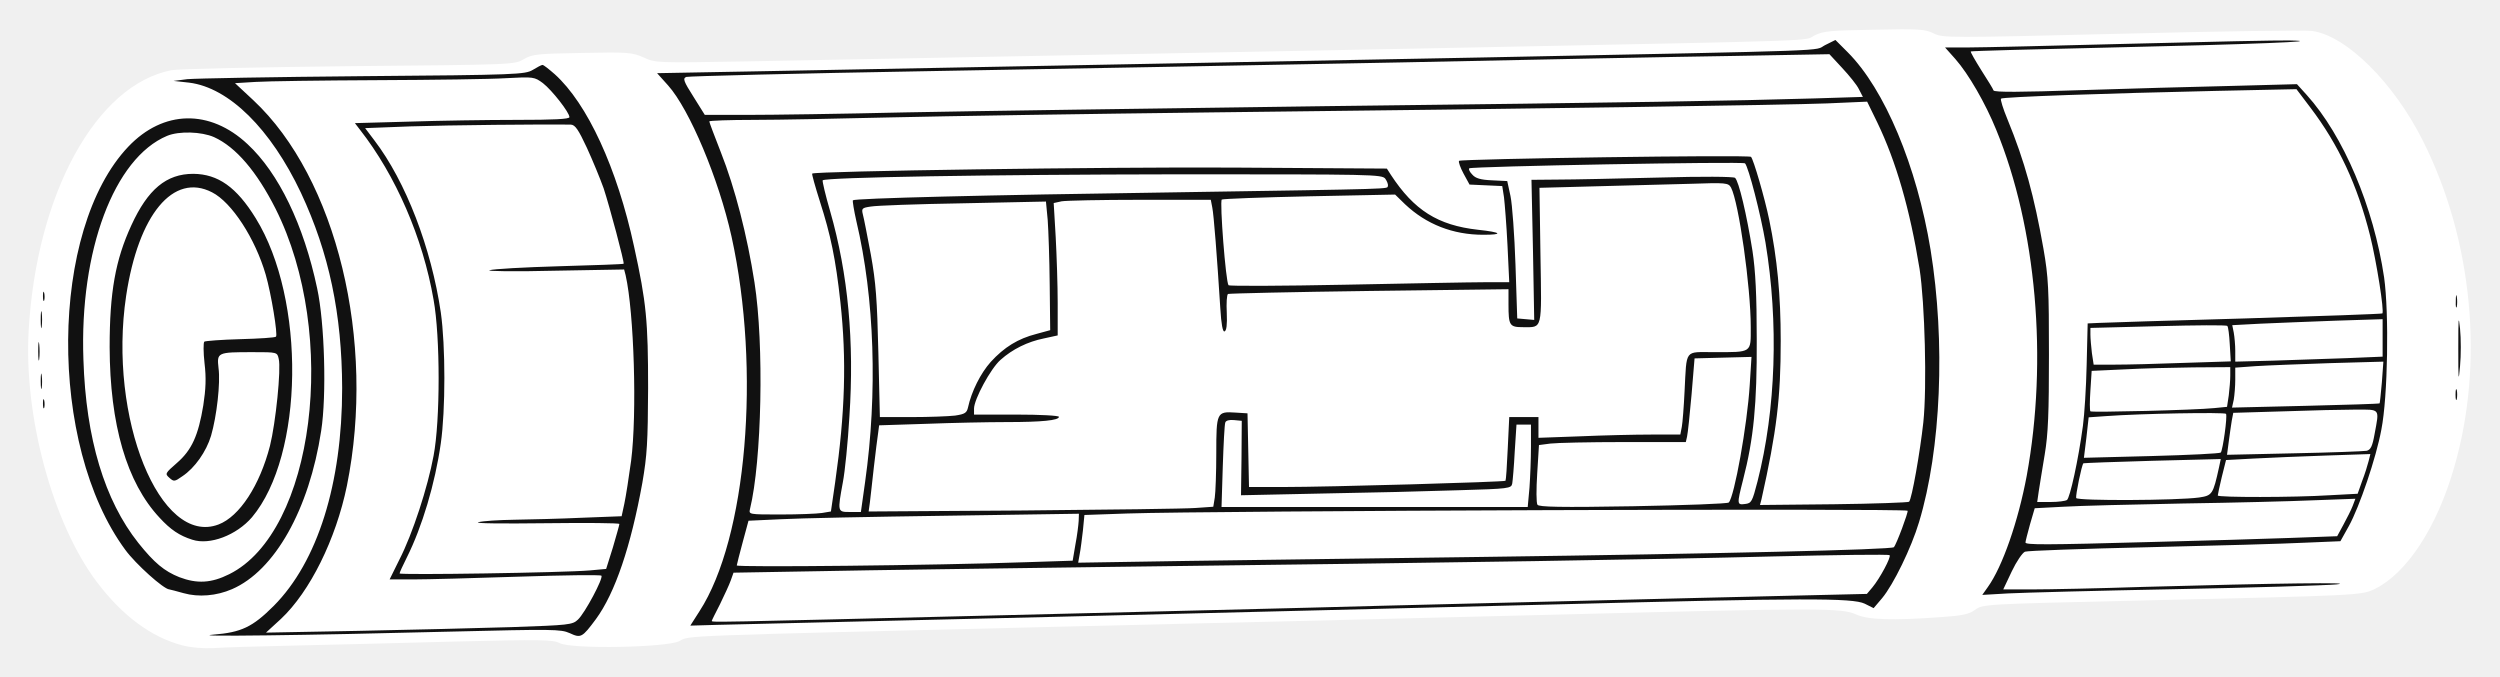
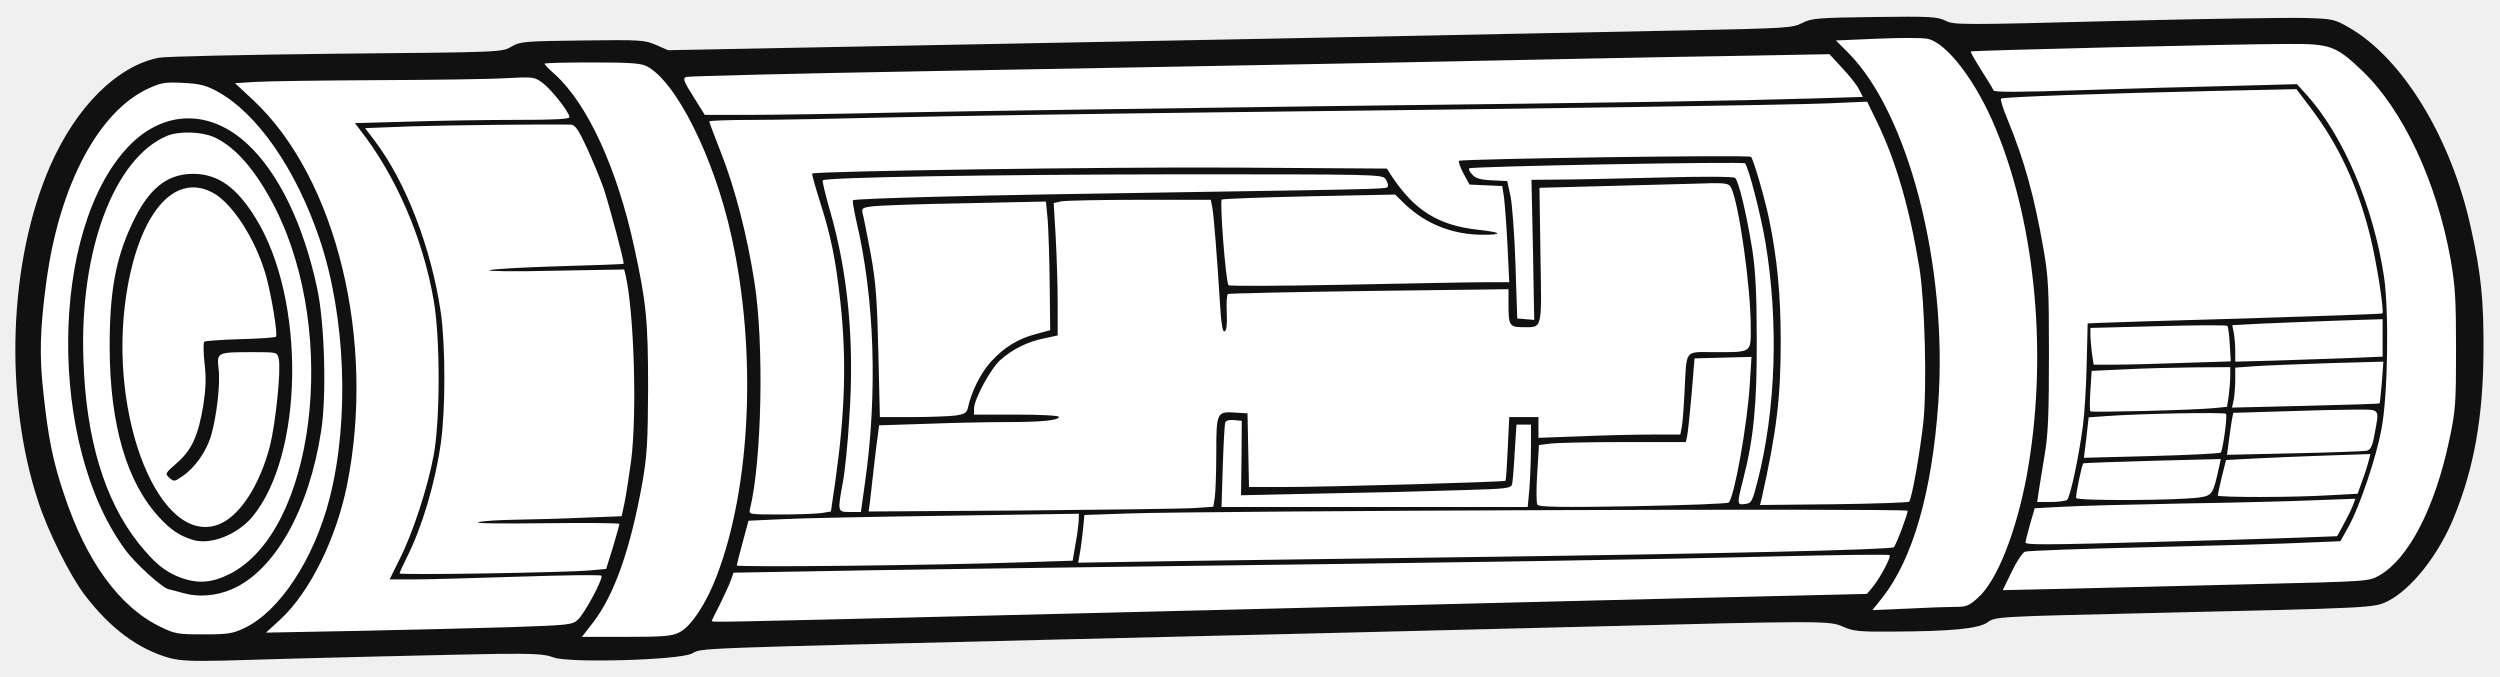
<svg xmlns="http://www.w3.org/2000/svg" viewBox="0 0 1001 271" width="1001" height="271">
-   <path class="sil" fill="#fff" d="M73.0,258.4C60.5,255.1 49.1,246.6 38.9,233.2C21.1,209.7 9.4,166.5 11.5,132.0C14.7,77.3 38.6,33.9 68.7,28.1C71.3,27.6 103.3,26.9 139.7,26.5C205.9,25.9 206.0,25.9 209.7,23.7C213.2,21.7 215.0,21.5 233.2,21.2C251.6,20.8 253.1,21.0 257.7,23.0C262.4,25.2 263.0,25.2 298.0,24.6C346.0,23.7 525.2,20.3 590.0,19.0C733.8,16.1 722.1,16.5 726.5,14.2C730.1,12.4 732.8,12.2 750.5,11.9C768.4,11.5 770.9,11.7 774.3,13.4C777.9,15.2 779.9,15.2 849.7,13.5C889.1,12.5 923.3,12.0 925.8,12.4C939.5,14.3 958.5,33.1 970.2,56.5C990.1,96.1 994.8,145.5 982.6,187.3C975.7,211.2 963.7,229.5 950.9,235.8C945.4,238.4 945.8,238.4 854.7,240.5C794.4,241.9 793.9,241.9 790.8,244.2C788.2,246.0 785.7,246.5 777.1,247.1C757.6,248.5 748.0,248.2 743.1,246.0C737.5,243.4 728.2,243.4 627.0,246.0C584.4,247.1 493.7,249.3 425.5,250.9C268.9,254.7 276.3,254.4 272.0,256.7C266.9,259.3 228.8,260.0 224.1,257.5C221.3,256.1 217.0,256.0 181.2,256.9C159.4,257.5 130.5,258.2 117.0,258.5C103.5,258.8 89.3,259.2 85.5,259.5C81.2,259.7 76.4,259.3 73.0,258.4Z" />
-   <path class="lin" fill="#111" d="M85.5,254.1C96.6,253.2 101.1,251.1 109.6,242.6C127.2,224.9 137.0,193.6 137.0,155.4C136.9,125.7 131.8,101.4 120.5,77.2C108.4,51.6 91.7,35.1 75.8,33.1L69.5,32.4L75.0,31.7C78.0,31.4 109.7,30.8 145.3,30.5C207.3,30.0 210.2,29.8 213.3,28.0C215.1,26.9 216.8,26.0 217.2,26.0C217.7,26.0 219.8,27.7 222.1,29.7C235.2,41.5 247.1,67.3 253.9,98.8C258.8,121.1 259.5,128.5 259.5,155.5C259.4,177.0 259.1,182.3 257.2,193.3C252.6,218.7 246.3,237.4 238.6,247.9C233.1,255.3 232.6,255.6 228.1,253.5C224.5,251.9 221.4,251.9 180.4,252.9C122.3,254.4 74.3,255.0 85.5,254.1ZM204.8,251.1C227.7,250.3 229.2,250.2 231.4,248.1C234.2,245.5 241.7,231.4 240.8,230.5C240.4,230.1 225.5,230.3 207.6,230.9C189.7,231.5 170.8,232.0 165.5,232.0L156.0,232.0L159.9,224.1C165.2,213.8 171.3,195.0 173.6,182.5C176.3,168.4 176.3,134.8 173.6,120.0C169.3,95.2 158.5,70.3 144.1,51.9L142.1,49.3L163.8,48.7C175.7,48.3 195.1,48.0 206.8,48.0C221.7,48.0 228.0,47.7 228.0,46.9C228.0,45.0 221.0,36.1 217.4,33.3C214.0,30.8 213.7,30.7 202.7,31.3C196.5,31.7 173.3,32.0 151.0,32.1C128.7,32.2 106.8,32.5 102.3,32.8L94.1,33.3L101.4,40.1C134.8,71.3 150.6,136.6 138.9,194.5C134.5,215.9 124.1,236.9 112.5,247.8L106.5,253.3L143.5,252.6C163.9,252.2 191.4,251.5 204.8,251.1ZM280.1,244.7C299.0,215.5 304.7,148.3 292.9,94.7C287.8,71.7 276.1,43.8 267.5,34.2L263.1,29.3L300.8,28.6C353.9,27.6 531.4,24.2 594.0,23.0C738.7,20.1 726.1,20.5 730.7,18.1L734.9,16.0L739.8,20.9C754.6,35.7 767.5,66.5 773.0,100.0C779.0,136.9 777.2,179.9 768.4,209.0C765.3,219.4 758.1,234.1 753.6,239.5L750.2,243.5L746.6,241.7C741.7,239.4 722.7,239.4 623.0,242.0C580.4,243.1 489.7,245.3 421.5,247.0C353.3,248.6 292.7,250.1 286.9,250.2L276.4,250.5L280.1,244.7ZM395.0,246.5C451.4,245.1 523.4,243.4 555.0,242.5C586.6,241.7 642.9,240.3 680.0,239.4L747.5,237.8L749.7,235.2C752.7,231.6 757.3,223.0 756.6,222.3C756.3,221.9 735.2,222.2 709.8,222.8C662.9,224.0 590.5,225.2 443.5,227.0C398.9,227.6 347.0,228.3 328.1,228.7L293.7,229.3L292.6,232.4C292.0,234.1 290.0,238.4 288.3,241.9C286.5,245.4 285.0,248.4 285.0,248.6C285.0,249.2 284.5,249.2 395.0,246.5ZM73.5,237.5C70.8,236.7 68.2,236.1 67.8,236.0C65.5,235.9 54.3,225.8 50.2,220.2C19.1,178.1 19.8,91.9 51.4,58.7C65.4,44.0 84.0,43.6 99.1,57.7C111.6,69.3 121.6,90.0 127.0,115.5C130.0,129.3 130.8,158.4 128.6,172.5C123.8,204.0 110.0,228.5 92.9,235.9C86.7,238.6 79.5,239.2 73.5,237.5ZM795.9,235.1C801.8,226.9 808.1,208.7 811.5,190.5C820.0,144.0 815.4,91.2 799.3,52.0C795.0,41.4 788.2,29.6 782.9,23.6L778.8,19.0L788.2,19.0C793.3,19.0 822.7,18.3 853.5,17.5C884.3,16.7 912.6,16.1 916.5,16.2C933.5,16.5 899.7,17.8 846.0,19.0C814.9,19.7 789.3,20.4 789.1,20.6C788.9,20.8 790.8,24.1 793.3,28.1C795.8,32.0 798.1,35.7 798.2,36.2C798.5,37.0 809.2,36.9 833.0,36.1C852.0,35.5 879.3,34.7 893.6,34.4L919.7,33.7L923.6,38.0C938.3,54.3 950.4,82.8 954.6,111.1C956.6,125.3 956.1,158.8 953.5,172.0C951.4,183.4 944.7,203.0 940.5,210.6L937.1,216.7L922.8,217.3C914.9,217.7 886.9,218.5 860.5,219.1C834.1,219.7 811.7,220.5 810.8,220.9C809.8,221.3 807.4,224.8 805.5,228.8L802.1,236.0L813.8,236.0C820.2,236.0 840.1,235.6 858.0,235.0C911.2,233.5 944.4,233.1 935.5,234.0C931.1,234.4 902.1,235.3 871.0,235.9C839.9,236.5 809.8,237.3 804.1,237.6L793.7,238.2L795.9,235.1ZM91.8,229.9C125.8,213.0 135.8,134.2 110.3,83.5C102.8,68.7 94.5,58.9 85.7,54.9C80.7,52.7 71.7,52.4 66.9,54.4C45.7,63.3 31.8,100.3 33.4,144.0C34.4,175.7 41.9,200.4 55.4,217.4C61.8,225.4 65.8,228.7 71.8,231.1C78.9,233.8 84.6,233.5 91.8,229.9ZM236.1,228.4L242.7,227.8L245.4,219.2C246.8,214.4 248.0,210.2 248.0,209.8C248.0,209.4 234.6,209.3 218.2,209.5C201.1,209.7 189.8,209.6 191.5,209.1C193.2,208.6 199.7,208.2 206.0,208.1C212.3,208.0 224.6,207.7 233.2,207.3L248.9,206.7L250.0,201.6C250.6,198.8 251.8,191.1 252.7,184.5C255.1,165.7 253.9,125.2 250.5,110.2L249.9,107.9L221.7,108.4C206.0,108.8 194.6,108.6 196.0,108.2C197.4,107.7 210.0,107.0 224.0,106.6C238.0,106.2 249.6,105.8 249.7,105.6C250.1,105.2 244.1,82.7 241.7,75.4C240.3,71.5 237.3,64.2 235.0,59.2C231.6,51.9 230.3,50.0 228.6,49.9C218.7,49.7 178.9,50.1 164.4,50.6L146.2,51.3L149.9,56.2C162.5,72.7 172.7,99.3 176.5,125.1C178.4,138.5 178.4,164.2 176.5,177.5C174.2,193.7 169.0,211.0 162.9,223.2C161.3,226.4 160.0,229.2 160.0,229.6C160.0,230.3 225.7,229.3 236.1,228.4ZM411.0,225.1L429.5,224.5L430.6,218.0C431.3,214.4 431.8,210.2 431.9,208.6L432.0,205.7L378.8,206.5C349.5,206.9 319.7,207.5 312.6,207.9L299.7,208.5L297.4,217.0C296.1,221.7 295.1,225.9 295.0,226.4C295.0,227.2 374.0,226.4 411.0,225.1ZM593.0,223.0C688.7,221.7 757.3,220.1 758.3,219.1C759.3,218.1 764.2,204.9 763.8,204.5C762.8,203.5 484.4,204.5 451.4,205.6L434.2,206.2L433.6,212.4C433.2,215.7 432.7,220.0 432.3,221.9L431.7,225.3L475.1,224.6C499.0,224.3 552.0,223.5 593.0,223.0ZM862.0,217.0C881.5,216.5 906.1,215.8 916.7,215.4L935.8,214.7L938.3,210.1C939.7,207.5 941.4,204.2 942.0,202.6L943.1,199.7L926.8,200.3C917.8,200.7 894.1,201.3 874.0,201.6C853.9,202.0 832.4,202.5 826.1,202.9L814.7,203.5L812.8,210.0C811.8,213.6 811.0,216.8 811.0,217.2C811.0,218.2 818.6,218.2 862.0,217.0ZM77.0,216.1C71.9,214.5 68.3,212.1 63.9,207.3C50.7,193.2 44.0,170.0 43.9,139.0C43.9,117.0 46.2,104.1 52.6,90.2C59.2,75.8 66.6,69.6 77.4,69.6C87.3,69.7 94.7,74.9 102.4,87.4C122.5,119.9 121.7,182.3 100.9,207.1C94.7,214.3 84.0,218.4 77.0,216.1ZM87.5,210.0C95.9,206.8 104.0,194.4 108.1,178.5C110.4,169.3 112.6,147.7 111.6,143.7C111.0,141.0 111.0,141.0 101.2,141.0C87.0,141.0 86.8,141.1 87.5,147.4C88.3,153.3 86.8,166.6 84.5,174.5C82.6,180.8 78.0,187.4 73.0,190.7C69.9,192.9 69.6,192.9 67.8,191.3C66.0,189.7 66.1,189.5 70.8,185.4C76.8,180.2 79.4,174.4 81.4,162.3C82.4,155.8 82.6,151.3 81.9,145.5C81.4,141.1 81.4,137.2 81.8,136.8C82.2,136.5 88.7,136.0 96.2,135.8C103.7,135.6 110.1,135.2 110.5,134.8C111.3,134.1 108.6,117.6 106.4,110.0C102.2,95.5 92.8,81.0 84.9,77.0C69.4,69.0 55.4,85.9 50.5,118.5C43.2,167.3 64.1,218.9 87.5,210.0ZM329.1,205.4L332.7,204.8L334.4,193.1C338.4,165.2 339.0,143.9 336.5,121.0C334.6,103.6 332.6,94.1 328.3,80.7C326.4,74.7 325.0,69.7 325.2,69.5C326.3,68.5 443.0,66.8 493.9,67.1L555.3,67.5L556.9,70.0C566.2,84.2 575.7,90.2 591.8,92.0C601.2,93.0 602.2,94.0 593.9,94.0C581.7,94.0 571.1,89.8 562.6,81.8L558.6,77.9L524.3,78.6C505.5,79.0 489.7,79.6 489.2,79.9C488.3,80.6 490.8,113.0 491.9,114.2C492.3,114.6 513.3,114.5 538.5,114.0C563.8,113.5 589.0,113.0 594.4,113.0L604.3,113.0L603.6,98.2C603.2,90.1 602.5,81.5 602.2,79.0L601.5,74.5L595.0,74.2L588.4,73.9L586.0,69.5C584.7,67.1 583.9,64.8 584.2,64.4C585.1,63.6 700.3,61.9 701.1,62.8C702.1,63.8 706.6,79.3 708.4,88.0C711.6,103.5 713.0,118.2 713.0,136.5C713.0,159.3 711.4,172.6 705.3,199.9L704.7,202.2L734.3,201.9C750.5,201.7 764.1,201.2 764.4,200.9C765.5,199.8 768.8,181.0 770.1,169.1C771.6,154.9 770.7,121.2 768.6,107.7C764.7,83.7 759.2,64.7 751.7,49.1L747.6,40.7L731.6,41.4C713.2,42.1 617.4,43.5 485.5,45.0C435.4,45.6 377.6,46.5 357.0,47.0C336.4,47.5 311.5,48.0 301.8,48.0C292.0,48.0 284.0,48.3 284.0,48.6C284.0,49.0 286.1,54.5 288.6,60.9C294.3,75.3 299.2,94.4 302.1,113.1C306.0,138.0 305.0,184.6 300.3,203.8C299.8,206.0 299.8,206.0 312.6,206.0C319.7,206.0 327.1,205.7 329.1,205.4ZM346.4,192.9C351.4,157.4 350.2,119.4 342.9,88.6C341.9,84.2 341.3,80.4 341.5,80.2C342.3,79.4 393.7,78.1 471.0,77.0C560.5,75.6 555.2,75.7 555.7,74.5C555.9,73.9 555.4,72.6 554.7,71.6C553.4,69.8 549.8,69.8 470.9,69.8C395.6,69.9 330.7,71.0 329.4,72.2C329.2,72.5 330.5,78.1 332.4,84.6C339.6,109.7 342.1,136.8 340.1,166.8C339.5,177.1 338.3,188.9 337.5,193.0C335.3,205.0 335.3,205.0 340.3,205.0L344.7,205.0L346.4,192.9ZM478.6,203.4L485.8,202.9L486.4,199.2C486.7,197.2 487.0,189.1 487.0,181.4C487.0,165.1 487.2,164.7 494.7,165.2L499.5,165.5L499.8,180.2L500.1,195.0L513.8,195.0C532.0,195.0 602.3,193.0 602.8,192.5C603.0,192.3 603.4,186.5 603.7,179.6L604.3,167.0L610.1,167.0L616.0,167.0L616.0,171.2L616.0,175.3L632.7,174.7C641.8,174.3 654.6,174.0 661.0,174.0L672.8,174.0L673.4,170.9C673.7,169.3 674.2,162.9 674.5,156.7C675.4,139.5 674.3,141.0 686.3,141.0C701.7,141.0 701.0,141.4 701.0,131.0C701.0,114.8 696.2,81.0 693.1,75.1C692.0,73.2 691.2,73.1 676.7,73.6C668.4,73.8 651.3,74.3 638.9,74.6L616.4,75.2L616.8,102.2C617.3,132.5 617.7,131.0 609.9,131.0C604.4,131.0 604.0,130.4 604.0,121.8L604.0,115.8L548.2,116.5C517.6,116.9 492.1,117.5 491.7,117.7C491.2,118.0 491.0,121.4 491.2,125.3C491.4,130.0 491.1,132.4 490.3,132.7C489.6,133.0 489.0,130.0 488.6,123.3C487.3,102.7 486.0,86.0 485.4,83.1L484.8,80.0L456.5,80.0C441.0,80.0 426.8,80.3 425.1,80.6L421.9,81.3L422.7,94.9C423.1,102.4 423.5,114.3 423.5,121.4L423.5,134.3L418.0,135.5C411.5,136.8 405.4,139.8 400.6,144.1C396.7,147.5 390.0,159.9 390.0,163.6L390.0,166.0L407.0,166.0C416.4,166.0 424.0,166.4 424.0,166.9C424.0,168.3 417.3,169.0 403.0,169.0C395.6,169.0 381.1,169.3 370.8,169.7L352.0,170.3L351.6,173.4C351.3,175.1 350.6,181.2 349.9,187.0C349.3,192.8 348.5,199.2 348.3,201.2L347.8,204.8L409.7,204.4C443.7,204.1 474.7,203.7 478.6,203.4ZM612.4,195.3C612.7,191.1 613.0,183.7 613.0,178.8L613.0,170.0L610.1,170.0L607.2,170.0L606.5,180.8C606.2,186.7 605.7,192.4 605.5,193.6C605.1,195.6 604.3,195.7 583.8,196.3C572.1,196.7 547.7,197.3 529.7,197.6L496.9,198.3L497.1,183.4L497.2,168.5L494.1,168.2C492.2,168.0 490.8,168.4 490.6,169.2C490.3,169.9 489.9,177.8 489.6,186.8L489.1,203.0L550.4,203.0L611.7,203.0L612.4,195.3ZM692.2,201.2C694.4,199.0 699.6,170.3 700.6,154.0L701.3,142.9L689.9,143.2L678.5,143.5L677.3,158.0C676.6,166.0 675.8,173.5 675.5,174.8L675.0,177.0L650.1,177.0C636.5,177.0 623.2,177.3 620.8,177.6L616.2,178.2L615.5,189.6C615.1,195.8 615.1,201.4 615.6,202.1C616.1,203.0 624.8,203.2 653.9,202.7C674.5,202.3 691.7,201.7 692.2,201.2ZM703.7,192.8C711.1,163.8 712.2,129.2 706.9,97.1C705.0,85.9 700.1,66.8 698.7,65.4C698.0,64.6 589.0,66.6 588.3,67.4C587.9,67.7 588.5,68.9 589.5,69.9C590.8,71.4 592.8,72.0 597.4,72.2L603.5,72.5L604.8,78.5C605.5,81.8 606.4,94.2 606.8,106.0L607.5,127.5L610.9,127.8L614.3,128.1L613.8,100.1L613.2,72.0L623.9,71.9C629.7,71.9 647.8,71.5 664.0,71.1C681.7,70.6 694.0,70.7 694.7,71.2C696.2,72.4 699.4,86.0 701.7,100.5C702.9,108.5 703.4,118.1 703.4,136.0C703.5,161.8 702.2,175.6 697.9,192.2C695.4,202.0 695.5,202.2 698.7,201.8C701.3,201.5 701.6,200.9 703.7,192.8ZM827.6,200.2C828.8,199.5 832.2,184.0 834.0,170.5C834.6,166.1 835.3,155.1 835.5,146.0L835.9,129.5L840.2,129.3C842.6,129.2 869.0,128.3 899.0,127.5C928.9,126.6 953.6,125.7 953.9,125.5C954.7,124.6 951.6,104.9 949.0,94.4C943.9,74.1 936.4,58.0 925.1,43.1L919.5,35.7L887.0,36.4C842.4,37.4 801.8,38.8 801.2,39.5C800.9,39.8 802.0,43.5 803.8,47.8C810.7,64.6 814.5,78.6 818.2,99.6C820.2,111.0 820.4,115.9 820.4,142.0C820.4,165.3 820.1,173.7 818.7,182.0C817.7,187.8 816.7,194.4 816.3,196.8L815.7,201.0L821.1,201.0C824.1,201.0 827.0,200.6 827.6,200.2ZM880.5,199.2C885.8,198.4 886.1,198.0 888.5,187.1L889.2,183.8L861.8,184.5C846.8,184.9 834.4,185.4 834.2,185.5C833.5,186.1 831.0,198.5 831.3,199.4C831.8,200.6 871.8,200.4 880.5,199.2ZM932.7,198.3L944.0,197.7L945.8,192.6C946.9,189.8 948.0,186.2 948.4,184.6L949.1,181.8L931.3,182.4C921.5,182.7 908.5,183.3 902.4,183.6L891.3,184.2L889.6,191.0C888.7,194.7 888.0,198.1 888.0,198.4C888.0,199.2 918.5,199.2 932.7,198.3ZM889.2,181.2C890.0,180.3 891.9,166.8 891.3,165.7C890.9,165.0 856.8,165.6 843.4,166.6L836.3,167.1L835.4,175.2L834.4,183.3L861.5,182.6C876.3,182.2 888.8,181.6 889.2,181.2ZM947.6,180.5C949.2,180.1 949.9,178.8 950.8,173.7C952.7,163.4 953.2,164.0 943.2,164.0C938.4,164.0 925.4,164.3 914.3,164.7L894.2,165.3L893.6,168.4C893.3,170.1 892.8,173.9 892.4,176.8L891.7,182.1L918.6,181.5C933.4,181.2 946.4,180.7 947.6,180.5ZM382.4,166.4C386.4,165.8 387.1,165.3 387.6,163.1C389.0,156.7 392.6,149.5 396.7,144.9C402.1,139.0 407.6,135.6 415.0,133.7L420.5,132.2L420.3,113.9C420.2,103.8 419.8,92.2 419.5,88.1L418.8,80.7L385.6,81.4C367.4,81.7 350.8,82.3 348.7,82.7C345.1,83.2 344.9,83.5 345.5,85.9C345.9,87.3 347.3,94.6 348.7,102.0C350.7,113.1 351.2,120.0 351.7,141.2L352.3,167.0L365.0,167.0C372.0,167.0 379.8,166.7 382.4,166.4ZM886.6,163.4L891.7,162.9L892.4,158.3C892.7,155.8 893.0,152.2 893.0,150.4L893.0,147.0L878.2,147.1C870.1,147.2 857.6,147.5 850.5,147.9L837.5,148.5L837.0,156.3C836.7,160.6 836.7,164.4 837.0,164.7C837.6,165.2 879.0,164.2 886.6,163.4ZM17.2,161.5C17.2,159.9 17.4,159.3 17.7,160.3C17.9,161.2 17.9,162.6 17.7,163.3C17.4,163.9 17.2,163.1 17.2,161.5ZM952.8,161.5C952.9,161.4 953.3,157.6 953.7,153.1L954.3,144.8L932.9,145.4C921.1,145.8 907.8,146.3 903.2,146.6L895.0,147.2L895.0,152.0C895.0,154.6 894.7,158.2 894.4,160.0L893.7,163.2L923.1,162.5C939.3,162.1 952.6,161.7 952.8,161.5ZM983.2,158.0C983.2,156.1 983.4,155.3 983.7,156.2C983.9,157.2 983.9,158.8 983.7,159.8C983.4,160.7 983.2,159.9 983.2,158.0ZM16.3,152.5C16.3,149.8 16.5,148.7 16.7,150.3C16.9,151.8 16.9,154.0 16.7,155.3C16.5,156.5 16.3,155.2 16.3,152.5ZM984.3,139.5C984.3,127.1 984.4,125.8 985.0,131.6C985.4,135.6 985.4,142.3 985.0,146.6C984.4,153.4 984.3,152.5 984.3,139.5ZM15.3,140.5C15.3,137.2 15.5,136.0 15.7,137.8C15.9,139.6 15.9,142.3 15.7,143.8C15.5,145.3 15.3,143.8 15.3,140.5ZM874.4,145.3L893.2,144.7L892.8,137.9C892.6,134.2 892.2,130.8 891.8,130.5C891.5,130.1 879.0,130.2 864.1,130.6L837.0,131.3L837.0,134.0C837.0,135.5 837.3,138.8 837.6,141.4L838.3,146.0L846.9,146.0C851.6,146.0 864.0,145.7 874.4,145.3ZM939.8,143.4L954.0,142.8L954.0,135.3L954.0,127.8L935.2,128.4C924.9,128.8 911.4,129.3 905.1,129.6L893.8,130.2L894.4,133.2C894.7,134.9 895.0,138.2 895.0,140.5L895.0,144.8L910.2,144.4C918.6,144.1 931.9,143.7 939.8,143.4ZM16.3,128.0C16.3,125.0 16.5,123.7 16.7,125.2C16.9,126.8 16.9,129.2 16.7,130.8C16.5,132.3 16.3,131.0 16.3,128.0ZM983.3,120.5C983.3,118.3 983.5,117.5 983.7,118.8C983.9,120.0 983.9,121.8 983.7,122.8C983.4,123.7 983.2,122.7 983.3,120.5ZM17.2,118.5C17.2,116.9 17.4,116.3 17.7,117.3C17.9,118.2 17.9,119.6 17.7,120.3C17.4,120.9 17.2,120.1 17.2,118.5ZM362.5,45.0C387.8,44.5 463.6,43.4 531.0,42.5C656.4,41.0 693.0,40.4 726.7,39.4L745.9,38.8L744.3,35.7C743.5,34.0 740.4,30.2 737.6,27.2L732.5,21.7L694.0,22.4C672.8,22.7 612.8,23.9 560.5,25.0C508.2,26.0 423.0,27.6 371.0,28.5C319.0,29.4 275.7,30.5 274.8,30.8C273.3,31.4 273.7,32.5 277.7,38.8L282.2,46.0L299.4,46.0C308.8,46.0 337.2,45.6 362.5,45.0Z" />
+   <path class="sil" fill="#fff" d="M68.0,263.5C55.4,260.0 44.1,251.6 33.9,238.2C27.9,230.3 19.1,212.6 15.2,200.5C1.5,158.7 3.5,104.4 20.1,66.4C30.5,42.7 47.0,26.3 63.7,23.1C66.3,22.6 98.3,21.9 134.7,21.5C200.9,20.9 201.0,20.9 204.7,18.7C208.3,16.6 209.8,16.5 233.2,16.2C256.6,15.9 258.1,16.0 262.7,18.0L267.5,20.1L324.5,19.0C427.8,17.1 589.8,13.9 677.5,12.1C715.1,11.3 717.8,11.2 721.6,9.2C725.3,7.3 727.7,7.1 750.6,6.8C772.9,6.5 775.9,6.7 779.0,8.3C782.3,10.0 785.3,10.0 847.0,8.4C882.5,7.5 916.7,7.0 923.0,7.2C934.0,7.5 934.8,7.7 940.5,11.0C962.0,23.3 981.4,55.1 989.3,91.0C993.5,109.9 994.5,120.1 994.4,141.0C994.2,167.2 990.6,187.4 982.6,207.0C976.4,222.3 965.4,236.1 955.9,240.8C950.4,243.4 950.8,243.4 859.7,245.5C799.4,246.9 798.9,246.9 795.8,249.2C792.1,251.8 781.0,252.8 757.0,252.9C744.6,253.0 741.9,252.7 738.1,251.0C732.6,248.5 731.2,248.5 632.0,251.0C589.4,252.1 498.7,254.3 430.5,255.9C274.2,259.7 281.3,259.4 277.0,261.7C271.8,264.3 227.5,265.6 221.5,263.2C218.3,261.9 213.9,261.7 200.0,261.8C182.5,262.1 121.0,263.5 90.0,264.5C77.2,264.8 72.3,264.6 68.0,263.5Z" />
+   <path class="lin" fill="#111" d="M68.0,263.5C55.4,260.0 44.1,251.6 33.9,238.2C27.9,230.3 19.1,212.6 15.2,200.5C1.5,158.7 3.5,104.4 20.1,66.4C30.5,42.7 47.0,26.3 63.7,23.1C66.3,22.6 98.3,21.9 134.7,21.5C200.9,20.9 201.0,20.9 204.7,18.7C208.3,16.6 209.8,16.5 233.2,16.2C256.6,15.9 258.1,16.0 262.7,18.0L267.5,20.1L324.5,19.0C427.8,17.1 589.8,13.9 677.5,12.1C715.1,11.3 717.8,11.2 721.6,9.2C725.3,7.3 727.7,7.1 750.6,6.8C772.9,6.5 775.9,6.7 779.0,8.3C782.3,10.0 785.3,10.0 847.0,8.4C882.5,7.5 916.7,7.0 923.0,7.2C934.0,7.5 934.8,7.7 940.5,11.0C962.0,23.3 981.4,55.1 989.3,91.0C993.5,109.9 994.5,120.1 994.4,141.0C994.2,167.2 990.6,187.4 982.6,207.0C976.4,222.3 965.4,236.1 955.9,240.8C950.4,243.4 950.8,243.4 859.7,245.5C799.4,246.9 798.9,246.9 795.8,249.2C792.1,251.8 781.0,252.8 757.0,252.9C744.6,253.0 741.9,252.7 738.1,251.0C732.6,248.5 731.2,248.5 632.0,251.0C589.4,252.1 498.7,254.3 430.5,255.9C274.2,259.7 281.3,259.4 277.0,261.7C271.8,264.3 227.5,265.6 221.5,263.2C218.3,261.9 213.9,261.7 200.0,261.8C182.5,262.1 121.0,263.5 90.0,264.5C77.2,264.8 72.3,264.6 68.0,263.5ZM272.0,253.2C276.6,251.0 282.8,241.6 286.9,230.8C300.7,195.0 303.1,140.7 292.9,94.7C286.0,63.2 270.7,32.5 258.9,26.5C256.7,25.3 251.7,25.0 237.0,25.0C226.6,25.0 218.0,25.2 218.0,25.5C218.0,25.8 219.8,27.7 222.1,29.7C235.2,41.5 247.1,67.4 253.9,98.8C258.8,121.1 259.5,128.5 259.5,155.5C259.4,177.0 259.1,182.3 257.2,193.3C252.4,220.0 245.9,238.3 237.5,249.2L233.0,255.0L250.8,255.0C265.6,255.0 269.1,254.7 272.0,253.2ZM97.8,251.5C111.9,244.9 125.8,223.8 132.0,199.4C140.0,168.1 138.4,126.5 127.9,95.5C118.4,67.5 102.9,45.2 86.8,36.5C82.5,34.2 80.0,33.5 73.4,33.2C66.2,32.8 64.5,33.1 59.5,35.4C39.5,44.5 23.8,74.1 18.6,112.5C16.0,131.6 15.7,142.5 17.4,157.5C19.3,175.2 21.2,184.8 25.6,197.8C34.5,224.8 48.0,243.3 64.5,251.1C70.0,253.8 71.4,254.0 81.5,254.0C91.1,254.0 93.2,253.7 97.8,251.5ZM204.8,251.1C227.7,250.3 229.2,250.2 231.4,248.1C234.2,245.5 241.7,231.4 240.8,230.5C240.4,230.1 225.5,230.3 207.6,230.9C189.7,231.5 170.8,232.0 165.5,232.0L156.0,232.0L159.9,224.1C165.2,213.8 171.3,195.0 173.6,182.5C176.3,168.4 176.3,134.8 173.6,120.0C169.3,95.2 158.5,70.3 144.1,51.9L142.1,49.3L163.8,48.7C175.7,48.3 195.1,48.0 206.8,48.0C221.7,48.0 228.0,47.7 228.0,46.9C228.0,45.0 221.0,36.1 217.4,33.3C214.0,30.8 213.7,30.7 202.7,31.3C196.5,31.7 173.3,32.0 151.0,32.1C128.7,32.2 106.8,32.5 102.3,32.8L94.1,33.3L101.4,40.1C134.8,71.3 150.6,136.6 138.9,194.5C134.5,215.9 124.1,236.9 112.5,247.8L106.5,253.3L143.5,252.6C163.9,252.2 191.4,251.5 204.8,251.1ZM395.0,246.5C451.4,245.1 523.4,243.4 555.0,242.5C586.6,241.7 642.9,240.3 680.0,239.4L747.5,237.8L749.7,235.2C752.7,231.6 757.3,223.0 756.6,222.3C756.3,221.9 735.2,222.2 709.8,222.8C662.9,224.0 590.5,225.2 443.5,227.0C398.9,227.6 347.0,228.3 328.1,228.7L293.7,229.3L292.6,232.4C292.0,234.1 290.0,238.4 288.3,241.9C286.5,245.4 285.0,248.4 285.0,248.6C285.0,249.2 284.5,249.2 395.0,246.5ZM782.7,243.0C787.4,243.0 788.4,242.6 792.0,239.3C799.6,232.6 807.3,213.0 811.5,190.5C820.0,144.0 815.4,91.2 799.3,52.0C791.5,32.8 779.4,16.9 771.6,15.5C769.6,15.1 760.5,15.1 751.5,15.5L735.1,16.2L739.9,21.0C764.1,45.2 779.9,106.3 776.1,161.2C773.6,197.0 765.9,223.8 753.7,239.3L749.7,244.3L763.5,243.7C771.1,243.3 779.7,243.0 782.7,243.0ZM73.5,237.5C70.8,236.7 68.2,236.1 67.8,236.0C65.5,235.9 54.3,225.8 50.2,220.2C19.1,178.1 19.8,91.9 51.4,58.7C65.4,44.0 84.0,43.6 99.1,57.7C111.6,69.3 121.6,90.0 127.0,115.5C130.0,129.3 130.8,158.4 128.6,172.5C123.8,204.0 110.0,228.5 92.9,235.9C86.7,238.6 79.5,239.2 73.5,237.5ZM902.0,233.9C948.3,232.8 948.5,232.8 952.7,230.4C964.5,223.6 974.9,203.4 980.7,176.2C983.2,164.5 983.4,161.6 983.4,140.0C983.4,119.9 983.1,114.7 981.2,103.7C975.6,72.7 962.2,44.0 945.9,28.4C935.3,18.3 933.1,17.5 916.0,17.6C896.0,17.6 789.6,20.2 789.1,20.6C788.9,20.8 790.8,24.1 793.3,28.1C795.8,32.0 798.1,35.7 798.2,36.2C798.5,37.0 809.2,36.9 833.0,36.1C852.0,35.5 879.3,34.7 893.6,34.4L919.7,33.7L923.6,38.0C938.3,54.3 950.4,82.8 954.6,111.1C956.6,125.3 956.1,158.8 953.5,172.0C951.4,183.4 944.7,203.0 940.5,210.6L937.1,216.7L922.8,217.3C914.9,217.7 886.9,218.5 860.5,219.1C834.1,219.7 811.7,220.5 810.8,220.9C809.8,221.3 807.4,224.9 805.5,228.9L801.9,236.3L828.7,235.7C843.4,235.3 876.4,234.5 902.0,233.9ZM91.8,229.9C125.8,213.0 135.8,134.2 110.3,83.5C102.8,68.7 94.5,58.9 85.7,54.9C80.7,52.7 71.7,52.4 66.9,54.4C45.7,63.3 31.8,100.3 33.4,144.0C34.4,175.7 41.9,200.4 55.4,217.4C61.8,225.4 65.8,228.7 71.8,231.1C78.9,233.8 84.6,233.5 91.8,229.9ZM236.1,228.4L242.7,227.8L245.4,219.2C246.8,214.4 248.0,210.2 248.0,209.8C248.0,209.4 234.6,209.3 218.2,209.5C201.1,209.7 189.8,209.6 191.5,209.1C193.2,208.6 199.7,208.2 206.0,208.1C212.3,208.0 224.6,207.7 233.2,207.3L248.9,206.7L250.0,201.6C250.6,198.8 251.8,191.1 252.7,184.5C255.1,165.7 253.9,125.2 250.5,110.2L249.9,107.9L221.7,108.4C206.0,108.8 194.6,108.6 196.0,108.2C197.4,107.7 210.0,107.0 224.0,106.6C238.0,106.2 249.6,105.8 249.7,105.6C250.1,105.2 244.1,82.7 241.7,75.4C240.3,71.5 237.3,64.2 235.0,59.2C231.6,51.9 230.3,50.0 228.6,49.9C218.7,49.7 178.9,50.1 164.4,50.6L146.2,51.3L149.9,56.2C162.5,72.7 172.7,99.3 176.5,125.1C178.4,138.5 178.4,164.2 176.5,177.5C174.2,193.7 169.0,211.0 162.9,223.2C161.3,226.4 160.0,229.2 160.0,229.6C160.0,230.3 225.7,229.3 236.1,228.4ZM411.0,225.1L429.5,224.5L430.6,218.0C431.3,214.4 431.8,210.2 431.9,208.6L432.0,205.7L378.8,206.5C349.5,206.9 319.7,207.5 312.6,207.9L299.7,208.5L297.4,217.0C296.1,221.7 295.1,225.9 295.0,226.4C295.0,227.2 374.0,226.4 411.0,225.1ZM593.0,223.0C688.7,221.7 757.3,220.1 758.3,219.1C759.3,218.1 764.2,204.9 763.8,204.5C762.8,203.5 484.4,204.5 451.4,205.6L434.2,206.2L433.6,212.4C433.2,215.7 432.7,220.0 432.3,221.9L431.7,225.3L475.1,224.6C499.0,224.3 552.0,223.5 593.0,223.0ZM862.0,217.0C881.5,216.5 906.1,215.8 916.7,215.4L935.8,214.7L938.3,210.1C939.7,207.5 941.4,204.2 942.0,202.6L943.1,199.7L926.8,200.3C917.8,200.7 894.1,201.3 874.0,201.6C853.9,202.0 832.4,202.5 826.1,202.9L814.7,203.5L812.8,210.0C811.8,213.6 811.0,216.8 811.0,217.2C811.0,218.2 818.6,218.2 862.0,217.0ZM77.0,216.1C71.9,214.5 68.3,212.1 63.9,207.3C50.7,193.2 44.0,170.0 43.9,139.0C43.9,117.0 46.2,104.1 52.6,90.2C59.2,75.8 66.6,69.6 77.4,69.6C87.3,69.7 94.7,74.9 102.4,87.4C122.5,119.9 121.7,182.3 100.9,207.1C94.7,214.3 84.0,218.4 77.0,216.1ZM87.5,210.0C95.9,206.8 104.0,194.4 108.1,178.5C110.4,169.3 112.6,147.7 111.6,143.7C111.0,141.0 111.0,141.0 101.2,141.0C87.0,141.0 86.8,141.1 87.5,147.4C88.3,153.3 86.8,166.6 84.5,174.5C82.6,180.8 78.0,187.4 73.0,190.7C69.9,192.9 69.6,192.9 67.8,191.3C66.0,189.7 66.1,189.5 70.8,185.4C76.8,180.2 79.4,174.4 81.4,162.3C82.4,155.8 82.6,151.3 81.9,145.5C81.4,141.1 81.4,137.2 81.8,136.8C82.2,136.5 88.7,136.0 96.2,135.8C103.7,135.6 110.1,135.2 110.5,134.8C111.3,134.1 108.6,117.6 106.4,110.0C102.2,95.5 92.8,81.0 84.9,77.0C69.4,69.0 55.4,85.9 50.5,118.5C43.2,167.3 64.1,218.9 87.5,210.0ZM329.1,205.4L332.7,204.8L334.4,193.1C338.4,165.2 339.0,143.9 336.5,121.0C334.6,103.6 332.6,94.1 328.3,80.7C326.4,74.7 325.0,69.7 325.2,69.5C326.3,68.5 443.0,66.8 493.9,67.1L555.3,67.5L556.9,70.0C566.2,84.2 575.7,90.2 591.8,92.0C601.2,93.0 602.2,94.0 593.9,94.0C581.7,94.0 571.1,89.8 562.6,81.8L558.6,77.9L524.3,78.6C505.5,79.0 489.7,79.6 489.2,79.9C488.3,80.6 490.8,113.0 491.9,114.2C492.3,114.6 513.3,114.5 538.5,114.0C563.8,113.5 589.0,113.0 594.4,113.0L604.3,113.0L603.6,98.2C603.2,90.1 602.5,81.5 602.2,79.0L601.5,74.5L595.0,74.2L588.4,73.9L586.0,69.5C584.7,67.1 583.9,64.8 584.2,64.4C585.1,63.6 700.3,61.9 701.1,62.8C702.1,63.8 706.6,79.3 708.4,88.0C711.6,103.5 713.0,118.2 713.0,136.5C713.0,159.3 711.4,172.6 705.3,199.9L704.7,202.2L734.3,201.9C750.5,201.7 764.1,201.2 764.4,200.9C765.5,199.8 768.8,181.0 770.1,169.1C771.6,154.9 770.7,121.2 768.6,107.7C764.7,83.7 759.2,64.7 751.7,49.1L747.6,40.7L731.6,41.4C713.2,42.1 617.4,43.5 485.5,45.0C435.4,45.6 377.6,46.5 357.0,47.0C336.4,47.5 311.5,48.0 301.8,48.0C292.0,48.0 284.0,48.3 284.0,48.6C284.0,49.0 286.1,54.5 288.6,60.9C294.3,75.3 299.2,94.4 302.1,113.1C306.0,138.0 305.0,184.6 300.3,203.8C299.8,206.0 299.8,206.0 312.6,206.0C319.7,206.0 327.1,205.7 329.1,205.4ZM346.4,192.9C351.4,157.4 350.2,119.4 342.9,88.6C341.9,84.2 341.3,80.4 341.5,80.2C342.3,79.4 393.7,78.1 471.0,77.0C560.5,75.6 555.2,75.7 555.7,74.5C555.9,73.9 555.4,72.6 554.7,71.6C553.4,69.8 549.8,69.8 470.9,69.8C395.6,69.9 330.7,71.0 329.4,72.2C329.2,72.5 330.5,78.1 332.4,84.6C339.6,109.7 342.1,136.8 340.1,166.8C339.5,177.1 338.3,188.9 337.5,193.0C335.3,205.0 335.3,205.0 340.3,205.0L344.7,205.0L346.4,192.9ZM478.6,203.4L485.8,202.9L486.4,199.2C486.7,197.2 487.0,189.1 487.0,181.4C487.0,165.1 487.2,164.7 494.7,165.2L499.5,165.5L499.8,180.2L500.1,195.0L513.8,195.0C532.0,195.0 602.3,193.0 602.8,192.5C603.0,192.3 603.4,186.5 603.7,179.6L604.3,167.0L610.1,167.0L616.0,167.0L616.0,171.2L616.0,175.3L632.7,174.7C641.8,174.3 654.6,174.0 661.0,174.0L672.8,174.0L673.4,170.9C673.7,169.3 674.2,162.9 674.5,156.7C675.4,139.5 674.3,141.0 686.3,141.0C701.7,141.0 701.0,141.4 701.0,131.0C701.0,114.8 696.2,81.0 693.1,75.1C692.0,73.2 691.2,73.1 676.7,73.6C668.4,73.8 651.3,74.3 638.9,74.6L616.4,75.2L616.8,102.2C617.3,132.5 617.7,131.0 609.9,131.0C604.4,131.0 604.0,130.4 604.0,121.8L604.0,115.8L548.2,116.5C517.6,116.9 492.1,117.5 491.7,117.7C491.2,118.0 491.0,121.4 491.2,125.3C491.4,130.0 491.1,132.4 490.3,132.7C489.6,133.0 489.0,130.0 488.6,123.3C487.3,102.7 486.0,86.0 485.4,83.1L484.8,80.0L456.5,80.0C441.0,80.0 426.8,80.3 425.1,80.6L421.9,81.3L422.7,94.9C423.1,102.4 423.5,114.3 423.5,121.4L423.5,134.3L418.0,135.5C411.5,136.8 405.4,139.8 400.6,144.1C396.7,147.5 390.0,159.9 390.0,163.6L390.0,166.0L407.0,166.0C416.4,166.0 424.0,166.4 424.0,166.9C424.0,168.3 417.3,169.0 403.0,169.0C395.6,169.0 381.1,169.3 370.8,169.7L352.0,170.3L351.6,173.4C351.3,175.1 350.6,181.2 349.9,187.0C349.3,192.8 348.5,199.2 348.3,201.2L347.8,204.8L409.7,204.4C443.7,204.1 474.7,203.7 478.6,203.4ZM612.4,195.3C612.7,191.1 613.0,183.7 613.0,178.8L613.0,170.0L610.1,170.0L607.2,170.0L606.5,180.8C606.2,186.7 605.7,192.4 605.5,193.6C605.1,195.6 604.3,195.7 583.8,196.3C572.1,196.7 547.7,197.3 529.7,197.6L496.9,198.3L497.1,183.4L497.2,168.5L494.1,168.2C492.2,168.0 490.8,168.4 490.6,169.2C490.3,169.9 489.9,177.8 489.6,186.8L489.1,203.0L550.4,203.0L611.7,203.0L612.4,195.3ZM692.2,201.2C694.4,199.0 699.6,170.3 700.6,154.0L701.3,142.9L689.9,143.2L678.5,143.5L677.3,158.0C676.6,166.0 675.8,173.5 675.5,174.8L675.0,177.0L650.1,177.0C636.5,177.0 623.2,177.3 620.8,177.6L616.2,178.2L615.5,189.6C615.1,195.8 615.1,201.4 615.6,202.1C616.1,203.0 624.8,203.2 653.9,202.7C674.5,202.3 691.7,201.7 692.2,201.2ZM703.7,192.8C711.1,163.8 712.2,129.2 706.9,97.1C705.0,85.9 700.1,66.8 698.7,65.4C698.0,64.6 589.0,66.6 588.3,67.4C587.9,67.7 588.5,68.9 589.5,69.9C590.8,71.4 592.8,72.0 597.4,72.2L603.5,72.5L604.8,78.5C605.5,81.8 606.4,94.2 606.8,106.0L607.5,127.5L610.9,127.8L614.3,128.1L613.8,100.1L613.2,72.0L623.9,71.9C629.7,71.9 647.8,71.5 664.0,71.1C681.7,70.6 694.0,70.7 694.7,71.2C696.2,72.4 699.4,86.0 701.7,100.5C702.9,108.5 703.4,118.1 703.4,136.0C703.5,161.8 702.2,175.6 697.9,192.2C695.4,202.0 695.5,202.2 698.7,201.8C701.3,201.5 701.6,200.9 703.7,192.8ZM827.6,200.2C828.8,199.5 832.2,184.0 834.0,170.5C834.6,166.1 835.3,155.1 835.5,146.0L835.9,129.5L840.2,129.3C842.6,129.2 869.0,128.3 899.0,127.5C928.9,126.6 953.6,125.7 953.9,125.5C954.7,124.6 951.6,104.9 949.0,94.4C943.9,74.1 936.4,58.0 925.1,43.1L919.5,35.7L887.0,36.4C842.4,37.4 801.8,38.8 801.2,39.5C800.9,39.8 802.0,43.5 803.8,47.8C810.7,64.6 814.5,78.6 818.2,99.6C820.2,111.0 820.4,115.9 820.4,142.0C820.4,165.3 820.1,173.7 818.7,182.0C817.7,187.8 816.7,194.4 816.3,196.8L815.7,201.0L821.1,201.0C824.1,201.0 827.0,200.6 827.6,200.2ZM880.5,199.2C885.8,198.4 886.1,198.0 888.5,187.1L889.2,183.8L861.8,184.5C846.8,184.9 834.4,185.4 834.2,185.5C833.5,186.1 831.0,198.5 831.3,199.4C831.8,200.6 871.8,200.4 880.5,199.2ZM932.7,198.3L944.0,197.7L945.8,192.6C946.9,189.8 948.0,186.2 948.4,184.6L949.1,181.8L931.3,182.4C921.5,182.7 908.5,183.3 902.4,183.6L891.3,184.2L889.6,191.0C888.7,194.7 888.0,198.1 888.0,198.4C888.0,199.2 918.5,199.2 932.7,198.3ZM889.2,181.2C890.0,180.3 891.9,166.8 891.3,165.7C890.9,165.0 856.8,165.6 843.4,166.6L836.3,167.1L835.4,175.2L834.4,183.3L861.5,182.6C876.3,182.2 888.8,181.6 889.2,181.2ZM947.6,180.5C949.2,180.1 949.9,178.8 950.8,173.7C952.7,163.4 953.2,164.0 943.2,164.0C938.4,164.0 925.4,164.3 914.3,164.7L894.2,165.3L893.6,168.4C893.3,170.1 892.8,173.9 892.4,176.8L891.7,182.1L918.6,181.5C933.4,181.2 946.4,180.7 947.6,180.5ZM382.4,166.4C386.4,165.8 387.1,165.3 387.6,163.1C389.0,156.7 392.6,149.5 396.7,144.9C402.1,139.0 407.6,135.6 415.0,133.7L420.5,132.2L420.3,113.9C420.2,103.8 419.8,92.2 419.5,88.1L418.8,80.7L385.6,81.4C367.4,81.7 350.8,82.3 348.7,82.7C345.1,83.2 344.9,83.5 345.5,85.9C345.9,87.3 347.3,94.6 348.7,102.0C350.7,113.1 351.2,120.0 351.7,141.2L352.3,167.0L365.0,167.0C372.0,167.0 379.8,166.7 382.4,166.4ZM886.6,163.4L891.7,162.9L892.4,158.3C892.7,155.8 893.0,152.2 893.0,150.4L893.0,147.0L878.2,147.1C870.1,147.2 857.6,147.5 850.5,147.9L837.5,148.5L837.0,156.3C836.7,160.6 836.7,164.4 837.0,164.7C837.6,165.2 879.0,164.2 886.6,163.4ZM952.8,161.5C952.9,161.4 953.3,157.6 953.7,153.1L954.3,144.8L932.9,145.4C921.1,145.8 907.8,146.3 903.2,146.6L895.0,147.2L895.0,152.0C895.0,154.6 894.7,158.2 894.4,160.0L893.7,163.2L923.1,162.5C939.3,162.1 952.6,161.7 952.8,161.5ZM874.4,145.3L893.2,144.7L892.8,137.9C892.6,134.2 892.2,130.8 891.8,130.5C891.5,130.1 879.0,130.2 864.1,130.6L837.0,131.3L837.0,134.0C837.0,135.5 837.3,138.8 837.6,141.4L838.3,146.0L846.9,146.0C851.6,146.0 864.0,145.7 874.4,145.3ZM939.8,143.4L954.0,142.8L954.0,135.3L954.0,127.8L935.2,128.4C924.9,128.8 911.4,129.3 905.1,129.6L893.8,130.2L894.4,133.2C894.7,134.9 895.0,138.2 895.0,140.5L895.0,144.8L910.2,144.4C918.6,144.1 931.9,143.7 939.8,143.4ZM362.5,45.0C387.8,44.5 463.6,43.4 531.0,42.5C656.4,41.0 693.0,40.4 726.7,39.4L745.9,38.8L744.3,35.7C743.5,34.0 740.4,30.2 737.6,27.2L732.5,21.7L694.0,22.4C672.8,22.7 612.8,23.9 560.5,25.0C508.2,26.0 423.0,27.6 371.0,28.5C319.0,29.4 275.7,30.5 274.8,30.8C273.3,31.4 273.7,32.5 277.7,38.8L282.2,46.0L299.4,46.0C308.8,46.0 337.2,45.6 362.5,45.0Z" />
</svg>
